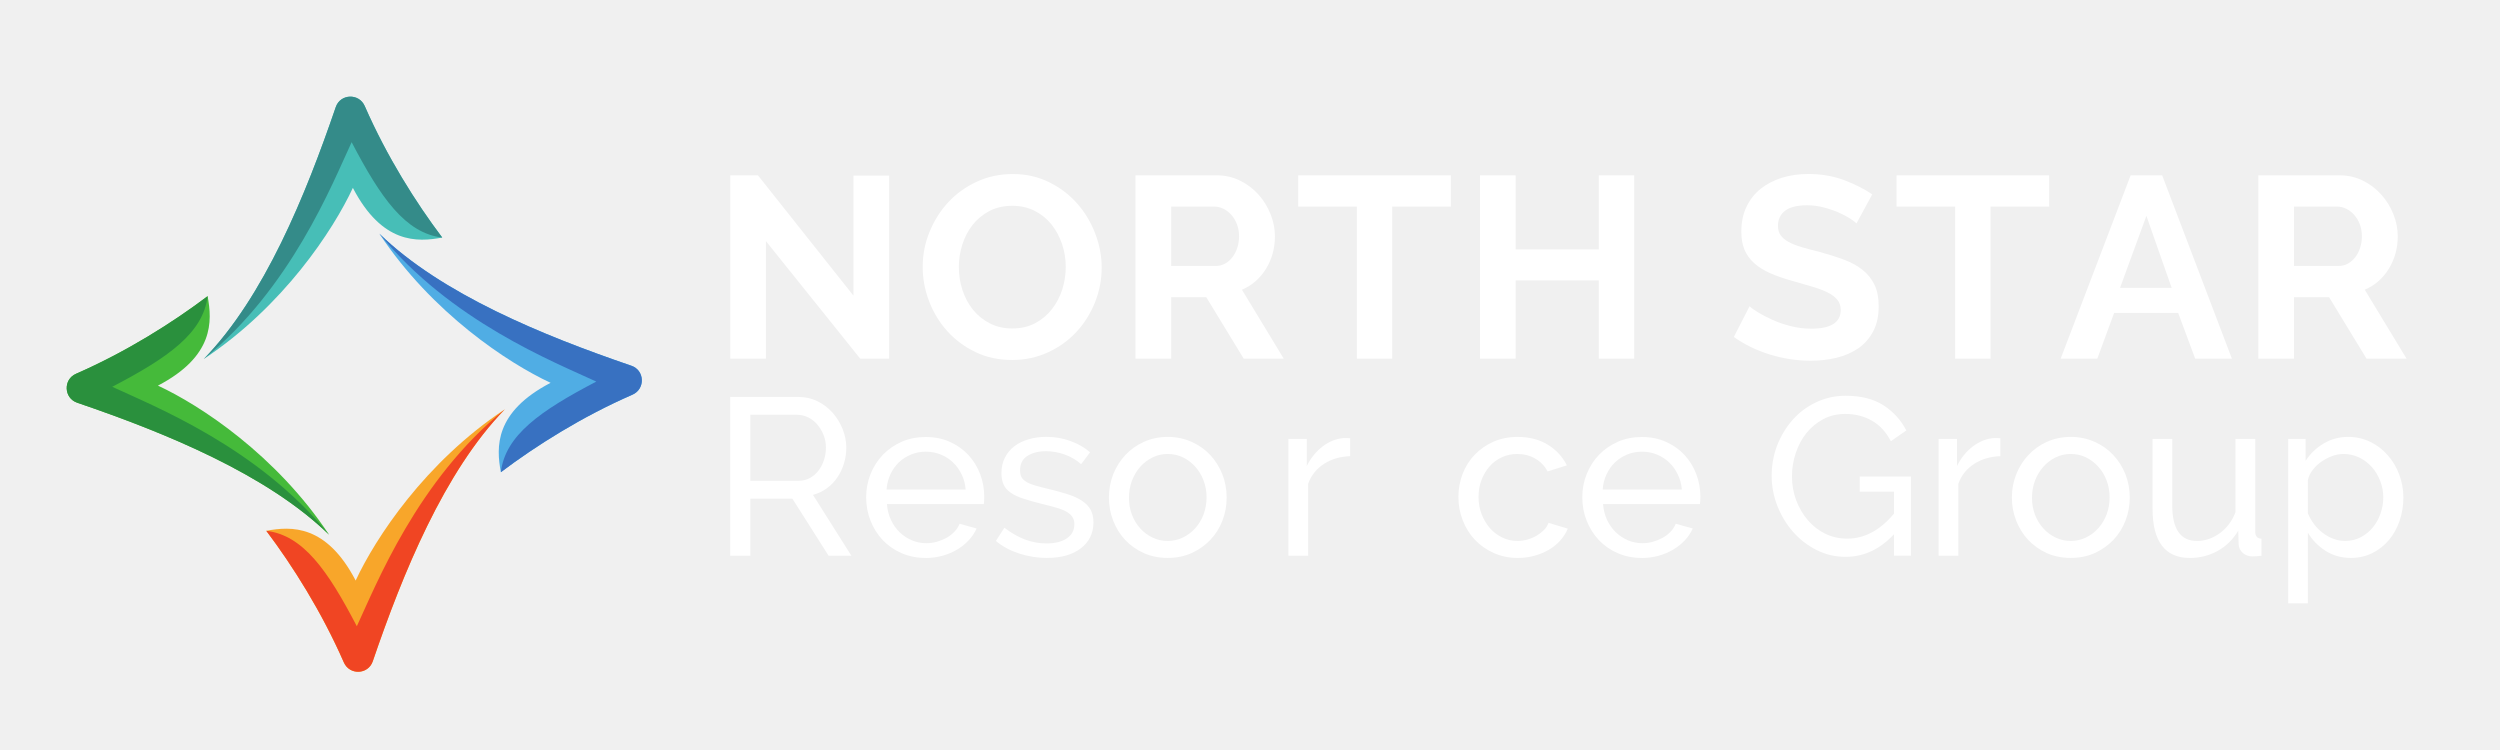
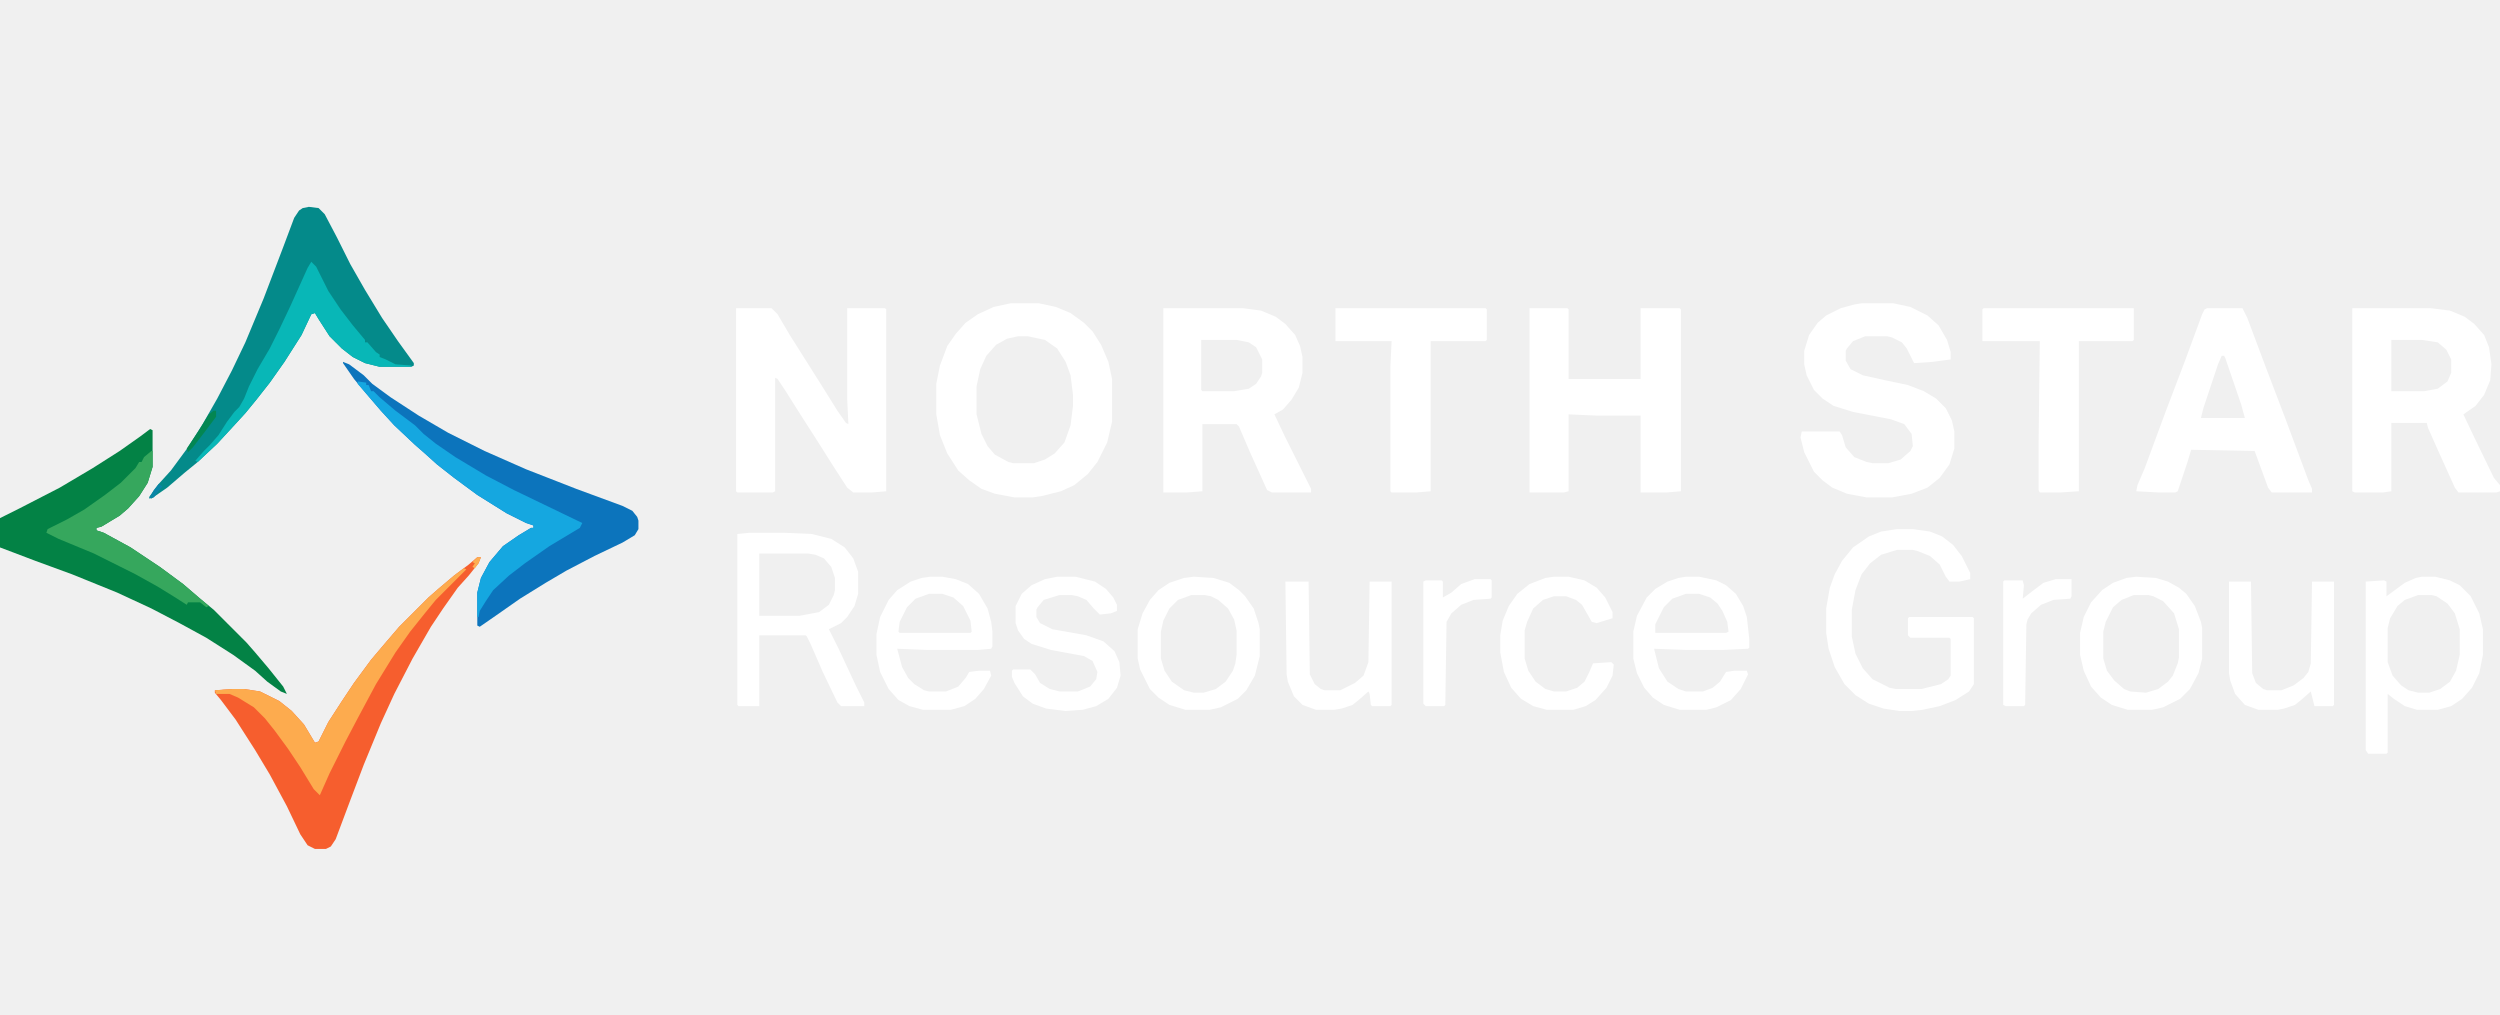
- <svg xmlns="http://www.w3.org/2000/svg" width="150pt" height="45pt" viewBox="0 0 150 45">
-   <defs>
-     <clipPath id="d">
-       <path d="m135 10h9.398v12h-9.398z" />
-     </clipPath>
-     <clipPath id="c">
-       <path d="m137 26h7.398v11h-7.398z" />
-     </clipPath>
-     <clipPath id="b">
-       <path d="m15 24h16v16.309h-16z" />
-     </clipPath>
-     <clipPath id="a">
-       <path d="m12 5.797h15v16.203h-15z" />
-     </clipPath>
-   </defs>
-   <path d="m45.957 14.469v7.051h-2.141v-11h1.66l5.731 7.219v-7.203h2.141v10.984h-1.734z" fill="#fff" />
-   <path d="m57.531 16.02c0 0.477 0.07 0.934 0.215 1.379 0.145 0.445 0.355 0.836 0.629 1.18 0.273 0.34 0.609 0.613 1.008 0.82 0.398 0.207 0.848 0.309 1.355 0.309 0.516 0 0.973-0.105 1.371-0.316s0.734-0.492 1.008-0.844c0.273-0.352 0.48-0.746 0.621-1.188 0.137-0.438 0.207-0.887 0.207-1.34 0-0.477-0.074-0.934-0.223-1.379-0.152-0.445-0.363-0.836-0.637-1.18-0.273-0.34-0.609-0.609-1.008-0.812-0.398-0.199-0.844-0.301-1.34-0.301-0.516 0-0.977 0.105-1.379 0.316-0.402 0.211-0.738 0.492-1.008 0.836-0.27 0.348-0.473 0.742-0.613 1.18-0.137 0.438-0.207 0.887-0.207 1.34m3.191 5.578c-0.805 0-1.535-0.156-2.191-0.473-0.656-0.312-1.219-0.734-1.691-1.254-0.469-0.523-0.832-1.117-1.09-1.789s-0.387-1.359-0.387-2.062c0-0.734 0.133-1.438 0.41-2.106 0.273-0.672 0.648-1.266 1.129-1.785 0.48-0.516 1.051-0.926 1.715-1.23 0.66-0.305 1.379-0.457 2.152-0.457 0.797 0 1.52 0.164 2.176 0.488 0.656 0.324 1.219 0.75 1.684 1.277 0.465 0.527 0.824 1.125 1.082 1.797 0.258 0.672 0.391 1.355 0.391 2.047 0 0.734-0.137 1.434-0.406 2.102-0.27 0.664-0.637 1.254-1.113 1.766-0.477 0.512-1.043 0.918-1.707 1.223-0.66 0.305-1.379 0.457-2.152 0.457" fill="#fff" />
-   <path d="m70.27 15.957h2.68c0.195 0 0.379-0.047 0.551-0.137 0.168-0.094 0.316-0.223 0.441-0.383 0.121-0.16 0.223-0.348 0.293-0.566 0.074-0.215 0.109-0.449 0.109-0.695 0-0.258-0.043-0.496-0.125-0.715-0.082-0.215-0.191-0.402-0.332-0.562-0.141-0.16-0.301-0.285-0.48-0.371-0.18-0.09-0.363-0.133-0.551-0.133h-2.586zm-2.141 5.562v-11h4.867c0.504 0 0.973 0.105 1.402 0.316 0.43 0.211 0.797 0.492 1.109 0.836 0.309 0.348 0.551 0.738 0.727 1.18 0.176 0.438 0.262 0.879 0.262 1.324 0 0.711-0.176 1.359-0.531 1.945-0.359 0.582-0.84 1.004-1.449 1.262l2.508 4.137h-2.402l-2.246-3.688h-2.106v3.688z" fill="#fff" />
-   <path d="m87.051 12.395h-3.519v9.125h-2.121v-9.125h-3.519v-1.875h9.16z" fill="#fff" />
-   <path d="m98.051 10.52v11h-2.121v-4.695h-4.992v4.695h-2.137v-11h2.137v4.445h4.992v-4.445z" fill="#fff" />
-   <path d="m111.39 13.402c-0.074-0.074-0.203-0.172-0.395-0.297-0.191-0.121-0.426-0.246-0.699-0.363-0.273-0.117-0.57-0.219-0.891-0.301-0.32-0.082-0.645-0.125-0.977-0.125-0.59 0-1.027 0.109-1.316 0.324-0.289 0.219-0.434 0.523-0.434 0.914 0 0.227 0.055 0.418 0.164 0.566 0.105 0.148 0.266 0.281 0.473 0.395 0.203 0.113 0.465 0.219 0.781 0.312 0.312 0.09 0.68 0.191 1.094 0.293 0.535 0.145 1.023 0.301 1.461 0.465 0.441 0.164 0.812 0.371 1.117 0.621 0.305 0.246 0.539 0.543 0.707 0.891 0.164 0.344 0.246 0.77 0.246 1.277 0 0.59-0.109 1.094-0.332 1.512-0.223 0.418-0.523 0.758-0.898 1.016-0.379 0.258-0.812 0.445-1.305 0.566-0.488 0.117-1.004 0.176-1.539 0.176-0.828 0-1.645-0.125-2.449-0.371-0.805-0.25-1.531-0.602-2.168-1.055l0.945-1.844c0.09 0.094 0.258 0.215 0.5 0.363 0.246 0.152 0.531 0.301 0.863 0.449 0.328 0.152 0.695 0.277 1.098 0.379 0.402 0.105 0.816 0.156 1.242 0.156 1.176 0 1.766-0.375 1.766-1.129 0-0.238-0.07-0.441-0.203-0.605-0.133-0.164-0.324-0.309-0.574-0.434-0.246-0.125-0.547-0.238-0.898-0.344-0.352-0.102-0.742-0.215-1.176-0.34-0.527-0.145-0.984-0.301-1.371-0.473-0.387-0.168-0.711-0.371-0.969-0.605-0.258-0.23-0.453-0.5-0.582-0.805-0.129-0.305-0.191-0.668-0.191-1.09 0-0.559 0.102-1.055 0.309-1.488s0.492-0.797 0.859-1.086c0.367-0.289 0.793-0.508 1.277-0.66 0.488-0.148 1.008-0.223 1.566-0.223 0.773 0 1.488 0.121 2.141 0.363 0.648 0.242 1.219 0.531 1.703 0.859z" fill="#fff" />
-   <path d="m122.95 12.395h-3.516v9.125h-2.125v-9.125h-3.516v-1.875h9.156z" fill="#fff" />
-   <path d="m130.3 17.273-1.516-4.32-1.582 4.32zm-2.461-6.754h1.891l4.184 11h-2.203l-1.02-2.742h-3.844l-1.008 2.742h-2.199z" fill="#fff" />
-   <g clip-path="url(#d)">
-     <path d="m137.64 15.957h2.68c0.195 0 0.379-0.047 0.551-0.137 0.168-0.094 0.316-0.223 0.441-0.383s0.223-0.348 0.293-0.566c0.074-0.215 0.109-0.449 0.109-0.695 0-0.258-0.043-0.496-0.125-0.715-0.082-0.215-0.191-0.402-0.332-0.562-0.141-0.16-0.301-0.285-0.48-0.371-0.18-0.09-0.363-0.133-0.551-0.133h-2.586zm-2.141 5.562v-11h4.867c0.504 0 0.973 0.105 1.402 0.316 0.43 0.211 0.797 0.492 1.105 0.836 0.312 0.348 0.555 0.738 0.73 1.18 0.176 0.438 0.262 0.879 0.262 1.324 0 0.711-0.176 1.359-0.531 1.945-0.359 0.582-0.84 1.004-1.449 1.262l2.508 4.137h-2.402l-2.246-3.688h-2.106v3.688z" fill="#fff" />
-   </g>
-   <path d="m45.02 28.848h2.883c0.25 0 0.477-0.055 0.68-0.16 0.199-0.109 0.371-0.254 0.516-0.438 0.145-0.184 0.254-0.395 0.336-0.637 0.078-0.242 0.121-0.492 0.121-0.754 0-0.266-0.047-0.52-0.141-0.758-0.094-0.234-0.219-0.445-0.375-0.629-0.16-0.184-0.34-0.328-0.551-0.43-0.211-0.102-0.434-0.156-0.664-0.156h-2.805zm-1.207 4.496v-9.527h4.078c0.422 0 0.809 0.086 1.16 0.258 0.355 0.176 0.656 0.41 0.914 0.699 0.254 0.293 0.453 0.617 0.598 0.98 0.141 0.363 0.215 0.73 0.215 1.105 0 0.332-0.047 0.652-0.145 0.961-0.094 0.309-0.227 0.59-0.402 0.84-0.172 0.25-0.383 0.465-0.629 0.645-0.246 0.176-0.523 0.309-0.824 0.387l2.305 3.652h-1.367l-2.172-3.422h-2.523v3.422z" fill="#fff" />
-   <path d="m57.941 29.371c-0.027-0.332-0.109-0.637-0.25-0.918-0.137-0.285-0.312-0.523-0.523-0.719-0.207-0.199-0.453-0.352-0.73-0.465s-0.574-0.168-0.887-0.168-0.605 0.055-0.883 0.168c-0.277 0.113-0.523 0.27-0.734 0.469-0.207 0.203-0.379 0.441-0.508 0.719-0.129 0.277-0.207 0.582-0.234 0.914zm-2.402 4.106c-0.527 0-1.012-0.098-1.449-0.289s-0.812-0.453-1.129-0.785c-0.312-0.332-0.555-0.719-0.73-1.16-0.172-0.441-0.262-0.91-0.262-1.402 0-0.492 0.09-0.957 0.262-1.395 0.176-0.438 0.422-0.824 0.738-1.156 0.32-0.328 0.695-0.59 1.133-0.785 0.441-0.191 0.922-0.285 1.449-0.285 0.531 0 1.012 0.098 1.445 0.293 0.434 0.199 0.801 0.457 1.105 0.785 0.305 0.328 0.539 0.707 0.707 1.141 0.164 0.434 0.246 0.883 0.246 1.348 0 0.102 0 0.188-0.008 0.27-0.004 0.082-0.008 0.145-0.02 0.188h-5.809c0.027 0.348 0.105 0.668 0.242 0.953 0.133 0.285 0.309 0.531 0.52 0.738 0.215 0.207 0.461 0.367 0.734 0.484 0.273 0.113 0.559 0.172 0.863 0.172 0.215 0 0.426-0.027 0.633-0.086 0.207-0.059 0.398-0.137 0.578-0.234 0.176-0.098 0.336-0.219 0.473-0.363 0.141-0.145 0.246-0.305 0.316-0.484l1.02 0.285c-0.117 0.258-0.273 0.496-0.477 0.711-0.199 0.215-0.434 0.398-0.695 0.555-0.266 0.156-0.559 0.281-0.879 0.371-0.324 0.086-0.66 0.133-1.008 0.133" fill="#fff" />
-   <path d="m62.824 33.477c-0.562 0-1.117-0.086-1.664-0.262-0.543-0.176-1.012-0.426-1.406-0.758l0.508-0.793c0.41 0.312 0.824 0.551 1.234 0.707 0.414 0.156 0.848 0.234 1.301 0.234 0.512 0 0.918-0.102 1.215-0.305 0.301-0.199 0.449-0.484 0.449-0.852 0-0.168-0.039-0.316-0.121-0.434-0.078-0.121-0.199-0.227-0.359-0.316-0.16-0.09-0.367-0.172-0.617-0.242-0.25-0.07-0.543-0.148-0.871-0.227-0.422-0.109-0.785-0.211-1.09-0.309-0.305-0.098-0.555-0.215-0.75-0.352-0.199-0.133-0.34-0.293-0.43-0.48s-0.137-0.422-0.137-0.699c0-0.348 0.07-0.66 0.211-0.934 0.137-0.273 0.328-0.5 0.57-0.684 0.242-0.184 0.523-0.32 0.852-0.414 0.324-0.098 0.68-0.145 1.055-0.145 0.527 0 1.02 0.086 1.477 0.258 0.453 0.168 0.84 0.395 1.152 0.668l-0.535 0.711c-0.297-0.258-0.629-0.453-0.996-0.582-0.367-0.129-0.742-0.195-1.125-0.195-0.43 0-0.793 0.094-1.094 0.277-0.301 0.184-0.449 0.477-0.449 0.879 0 0.16 0.027 0.293 0.086 0.402 0.059 0.105 0.156 0.199 0.289 0.281 0.133 0.082 0.305 0.152 0.516 0.215s0.465 0.129 0.758 0.199c0.465 0.109 0.871 0.219 1.215 0.332 0.344 0.109 0.633 0.242 0.859 0.395 0.227 0.152 0.398 0.332 0.512 0.535 0.109 0.207 0.168 0.457 0.168 0.754 0 0.652-0.254 1.172-0.754 1.555-0.5 0.387-1.176 0.578-2.027 0.578" fill="#fff" />
-   <path d="m67.738 29.867c0 0.367 0.059 0.707 0.18 1.02 0.121 0.312 0.285 0.586 0.496 0.816 0.211 0.234 0.457 0.418 0.738 0.551 0.281 0.137 0.586 0.203 0.906 0.203 0.324 0 0.625-0.066 0.906-0.203 0.281-0.133 0.531-0.316 0.746-0.555 0.215-0.238 0.383-0.516 0.504-0.832 0.117-0.32 0.18-0.66 0.18-1.027 0-0.359-0.062-0.695-0.18-1.012-0.121-0.32-0.289-0.598-0.504-0.832-0.215-0.238-0.465-0.426-0.746-0.559s-0.582-0.199-0.906-0.199c-0.32 0-0.621 0.066-0.906 0.207-0.281 0.137-0.527 0.328-0.738 0.562-0.211 0.238-0.375 0.516-0.496 0.832s-0.18 0.66-0.18 1.027m2.324 3.609c-0.527 0-1.008-0.098-1.441-0.293-0.438-0.199-0.809-0.465-1.117-0.793-0.309-0.332-0.547-0.719-0.715-1.156-0.172-0.438-0.254-0.898-0.254-1.379 0-0.492 0.086-0.957 0.258-1.398 0.176-0.438 0.418-0.824 0.727-1.152 0.309-0.332 0.68-0.598 1.113-0.793 0.434-0.195 0.91-0.297 1.43-0.297 0.52 0 0.996 0.102 1.434 0.297 0.438 0.195 0.812 0.461 1.121 0.793 0.305 0.328 0.547 0.715 0.723 1.152 0.172 0.441 0.258 0.906 0.258 1.398 0 0.48-0.082 0.941-0.25 1.379-0.172 0.438-0.41 0.824-0.727 1.156-0.312 0.328-0.688 0.594-1.121 0.793-0.434 0.195-0.914 0.293-1.441 0.293" fill="#fff" />
-   <path d="m81.008 27.371c-0.59 0.02-1.113 0.168-1.562 0.457-0.449 0.285-0.77 0.684-0.957 1.195v4.32h-1.184v-7.008h1.102v1.625c0.242-0.484 0.559-0.875 0.953-1.176 0.395-0.297 0.812-0.465 1.262-0.5h0.227c0.062 0 0.117 0.004 0.16 0.012z" fill="#fff" />
-   <path d="m87.504 29.828c0-0.492 0.086-0.957 0.254-1.398 0.172-0.438 0.41-0.82 0.727-1.145 0.312-0.328 0.684-0.586 1.117-0.781 0.434-0.191 0.922-0.289 1.457-0.289 0.699 0 1.301 0.156 1.805 0.465 0.504 0.309 0.891 0.723 1.148 1.242l-1.156 0.363c-0.176-0.332-0.426-0.59-0.75-0.773-0.32-0.184-0.68-0.273-1.074-0.273-0.32 0-0.625 0.062-0.91 0.191-0.289 0.133-0.535 0.312-0.738 0.543-0.207 0.234-0.371 0.508-0.492 0.82s-0.18 0.656-0.18 1.035c0 0.367 0.062 0.711 0.188 1.031s0.293 0.602 0.504 0.84c0.211 0.234 0.457 0.422 0.738 0.555 0.281 0.137 0.582 0.203 0.906 0.203 0.203 0 0.41-0.031 0.609-0.086 0.203-0.059 0.387-0.137 0.551-0.238 0.164-0.098 0.309-0.211 0.438-0.34 0.125-0.129 0.211-0.273 0.266-0.422l1.156 0.348c-0.109 0.258-0.258 0.496-0.453 0.711-0.191 0.215-0.418 0.398-0.676 0.551-0.258 0.152-0.547 0.273-0.867 0.363-0.316 0.086-0.648 0.133-1 0.133-0.523 0-1.008-0.098-1.445-0.297-0.441-0.195-0.816-0.461-1.129-0.789-0.312-0.332-0.559-0.719-0.73-1.164-0.176-0.441-0.262-0.906-0.262-1.398" fill="#fff" />
-   <path d="m100.91 29.371c-0.027-0.332-0.109-0.637-0.25-0.918-0.137-0.285-0.312-0.523-0.523-0.719-0.211-0.199-0.453-0.352-0.73-0.465s-0.574-0.168-0.887-0.168-0.609 0.055-0.887 0.168c-0.277 0.113-0.52 0.27-0.73 0.469-0.211 0.203-0.379 0.441-0.508 0.719-0.133 0.277-0.211 0.582-0.234 0.914zm-2.402 4.106c-0.531 0-1.012-0.098-1.449-0.289s-0.816-0.453-1.129-0.785c-0.312-0.332-0.555-0.719-0.73-1.16-0.176-0.441-0.262-0.91-0.262-1.402 0-0.492 0.086-0.957 0.262-1.395s0.422-0.824 0.738-1.156c0.316-0.328 0.695-0.59 1.133-0.785 0.438-0.191 0.922-0.285 1.449-0.285 0.527 0 1.008 0.098 1.441 0.293 0.438 0.199 0.805 0.457 1.109 0.785 0.305 0.328 0.539 0.707 0.703 1.141 0.168 0.434 0.25 0.883 0.25 1.348 0 0.102-0.004 0.188-0.008 0.27-0.004 0.082-0.012 0.145-0.02 0.188h-5.812c0.027 0.348 0.109 0.668 0.242 0.953 0.137 0.285 0.309 0.531 0.523 0.738 0.215 0.207 0.461 0.367 0.73 0.484 0.273 0.113 0.562 0.172 0.867 0.172 0.215 0 0.426-0.027 0.629-0.086 0.207-0.059 0.398-0.137 0.578-0.234 0.18-0.098 0.34-0.219 0.477-0.363 0.141-0.145 0.242-0.305 0.316-0.484l1.02 0.285c-0.117 0.258-0.273 0.496-0.477 0.711-0.203 0.215-0.434 0.398-0.699 0.555-0.262 0.156-0.555 0.281-0.879 0.371-0.32 0.086-0.656 0.133-1.004 0.133" fill="#fff" />
-   <path d="m113.64 32.055c-0.844 0.902-1.809 1.355-2.902 1.355-0.633 0-1.223-0.141-1.762-0.418-0.543-0.277-1.008-0.641-1.402-1.094-0.395-0.449-0.703-0.969-0.934-1.547-0.227-0.582-0.34-1.184-0.34-1.801 0-0.645 0.109-1.254 0.332-1.832 0.227-0.574 0.535-1.086 0.926-1.527 0.395-0.445 0.863-0.797 1.41-1.055 0.547-0.258 1.137-0.391 1.77-0.391 0.926 0 1.684 0.195 2.277 0.578 0.594 0.387 1.047 0.887 1.363 1.504l-0.926 0.645c-0.289-0.555-0.668-0.969-1.145-1.234-0.473-0.27-1.004-0.402-1.594-0.402-0.484 0-0.922 0.105-1.316 0.312-0.395 0.211-0.73 0.488-1.008 0.832-0.277 0.344-0.492 0.746-0.641 1.195-0.152 0.453-0.23 0.918-0.23 1.402 0 0.512 0.086 0.992 0.254 1.441 0.172 0.453 0.406 0.852 0.699 1.195 0.297 0.344 0.645 0.617 1.047 0.812 0.402 0.195 0.84 0.293 1.316 0.293 1.035 0 1.973-0.5 2.805-1.5v-1.316h-2.055v-0.91h3.074v4.75h-1.02z" fill="#fff" />
-   <path d="m120.02 27.371c-0.59 0.02-1.109 0.168-1.562 0.457-0.449 0.285-0.77 0.684-0.957 1.195v4.32h-1.184v-7.008h1.102v1.625c0.242-0.484 0.559-0.875 0.953-1.176 0.395-0.297 0.812-0.465 1.262-0.5h0.227c0.062 0 0.117 0.004 0.16 0.012z" fill="#fff" />
-   <path d="m121.92 29.867c0 0.367 0.062 0.707 0.18 1.02 0.121 0.312 0.289 0.586 0.5 0.816 0.207 0.234 0.453 0.418 0.738 0.551 0.281 0.137 0.582 0.203 0.906 0.203 0.32 0 0.621-0.066 0.906-0.203 0.277-0.133 0.527-0.316 0.742-0.555 0.215-0.238 0.383-0.516 0.504-0.832 0.121-0.32 0.18-0.66 0.18-1.027 0-0.359-0.059-0.695-0.18-1.012-0.121-0.32-0.289-0.598-0.504-0.832-0.215-0.238-0.465-0.426-0.742-0.559-0.285-0.133-0.586-0.199-0.906-0.199-0.324 0-0.625 0.066-0.906 0.207-0.285 0.137-0.531 0.328-0.738 0.562-0.211 0.238-0.379 0.516-0.5 0.832-0.117 0.316-0.18 0.66-0.18 1.027m2.324 3.609c-0.531 0-1.012-0.098-1.445-0.293-0.434-0.199-0.805-0.465-1.113-0.793-0.309-0.332-0.547-0.719-0.719-1.156-0.168-0.438-0.254-0.898-0.254-1.379 0-0.492 0.086-0.957 0.262-1.398 0.176-0.438 0.414-0.824 0.727-1.152 0.305-0.332 0.676-0.598 1.109-0.793 0.438-0.195 0.914-0.297 1.434-0.297 0.516 0 0.996 0.102 1.434 0.297 0.438 0.195 0.812 0.461 1.121 0.793 0.309 0.328 0.551 0.715 0.727 1.152 0.172 0.441 0.258 0.906 0.258 1.398 0 0.48-0.082 0.941-0.254 1.379-0.168 0.438-0.41 0.824-0.723 1.156-0.316 0.328-0.688 0.594-1.121 0.793-0.434 0.195-0.918 0.293-1.441 0.293" fill="#fff" />
-   <path d="m131.38 33.477c-0.734 0-1.289-0.246-1.664-0.738-0.375-0.492-0.562-1.227-0.562-2.199v-4.203h1.18v3.973c0 1.434 0.496 2.148 1.488 2.148 0.484 0 0.938-0.156 1.363-0.465 0.426-0.309 0.742-0.73 0.945-1.266v-4.391h1.184v5.559c0 0.277 0.125 0.418 0.375 0.43v1.02c-0.137 0.016-0.242 0.027-0.316 0.031s-0.148 0.008-0.223 0.008c-0.23 0-0.426-0.07-0.582-0.207-0.156-0.141-0.238-0.312-0.25-0.52l-0.023-0.816c-0.316 0.527-0.727 0.934-1.238 1.215-0.508 0.281-1.066 0.422-1.676 0.422" fill="#fff" />
-   <g clip-path="url(#c)">
-     <path d="m140.7 32.457c0.348 0 0.664-0.074 0.945-0.223s0.523-0.344 0.727-0.59c0.199-0.246 0.355-0.523 0.461-0.84 0.109-0.312 0.164-0.633 0.164-0.965 0-0.348-0.066-0.684-0.191-1s-0.293-0.594-0.508-0.832c-0.215-0.234-0.469-0.426-0.758-0.562-0.293-0.141-0.609-0.207-0.945-0.207-0.215 0-0.438 0.043-0.668 0.125-0.227 0.086-0.441 0.199-0.641 0.336-0.203 0.141-0.379 0.305-0.523 0.496-0.148 0.191-0.246 0.395-0.289 0.609v2c0.098 0.234 0.223 0.449 0.375 0.652s0.328 0.375 0.523 0.523c0.195 0.148 0.406 0.266 0.629 0.348 0.227 0.086 0.457 0.129 0.699 0.129m0.363 1.02c-0.582 0-1.094-0.145-1.535-0.43-0.445-0.285-0.797-0.648-1.055-1.086v4.238h-1.18v-9.863h1.043v1.316c0.277-0.43 0.637-0.777 1.082-1.039 0.441-0.266 0.934-0.398 1.469-0.398 0.484 0 0.926 0.102 1.328 0.297 0.402 0.195 0.754 0.461 1.047 0.801 0.297 0.332 0.527 0.719 0.691 1.16 0.164 0.438 0.25 0.895 0.25 1.367 0 0.5-0.078 0.973-0.23 1.414-0.152 0.445-0.367 0.828-0.645 1.156-0.277 0.328-0.609 0.586-0.992 0.777-0.383 0.191-0.809 0.289-1.273 0.289" fill="#fff" />
-   </g>
-   <g clip-path="url(#b)">
-     <path d="m15.977 31.848c1.586 2.106 3.328 4.867 4.652 7.894 0.344 0.785 1.461 0.742 1.738-0.066 1.801-5.281 4.289-11.379 7.922-15.117-4.789 3.176-7.769 7.738-8.949 10.273-1.758-3.367-3.856-3.266-5.363-2.984" fill="#f8a62a" />
-     <path d="m15.977 31.848c1.586 2.106 3.328 4.867 4.652 7.894 0.344 0.785 1.461 0.742 1.738-0.066 1.801-5.281 4.289-11.379 7.922-15.117-5.246 4.258-7.699 10.48-8.879 13.016-1.754-3.367-3.223-5.461-5.434-5.727" fill="#f04523" />
-   </g>
-   <g clip-path="url(#a)">
-     <path d="m26.535 14.254c-1.59-2.106-3.328-4.867-4.652-7.894-0.344-0.781-1.465-0.738-1.738 0.066-1.805 5.281-4.289 11.383-7.922 15.117 4.785-3.176 7.769-7.738 8.949-10.27 1.754 3.367 3.856 3.262 5.363 2.981" fill="#47beb7" />
-     <path d="m26.535 14.254c-1.59-2.106-3.328-4.867-4.652-7.894-0.344-0.781-1.465-0.738-1.738 0.066-1.805 5.281-4.289 11.383-7.922 15.117 5.242-4.258 7.699-10.48 8.875-13.012 1.758 3.363 3.227 5.457 5.438 5.723" fill="#348b89" />
-   </g>
-   <path d="m30.051 28.332c2.109-1.59 4.867-3.332 7.898-4.652 0.781-0.344 0.738-1.465-0.07-1.738-5.281-1.805-11.379-4.289-15.117-7.922 3.176 4.785 7.738 7.769 10.273 8.949-3.367 1.754-3.266 3.856-2.984 5.363" fill="#50ade4" />
-   <path d="m30.051 28.332c2.109-1.59 4.867-3.332 7.898-4.652 0.781-0.344 0.738-1.465-0.07-1.738-5.281-1.805-11.379-4.289-15.117-7.922 4.258 5.242 10.484 7.699 13.016 8.875-3.367 1.758-5.461 3.223-5.727 5.438" fill="#3871c1" />
-   <path d="m12.457 17.77c-2.106 1.59-4.867 3.332-7.894 4.656-0.781 0.34-0.738 1.461 0.07 1.738 5.277 1.801 11.379 4.289 15.113 7.922-3.176-4.789-7.734-7.773-10.27-8.949 3.367-1.758 3.262-3.856 2.981-5.367" fill="#45ba3a" />
-   <path d="m12.457 17.77c-2.106 1.59-4.867 3.332-7.894 4.656-0.781 0.34-0.738 1.461 0.07 1.738 5.277 1.801 11.379 4.289 15.113 7.922-4.258-5.246-10.48-7.699-13.012-8.879 3.363-1.754 5.457-3.223 5.723-5.438" fill="#2a903d" />
+ <svg xmlns="http://www.w3.org/2000/svg" version="1.1" viewBox="0 0 2048 830" width="1400" height="568">
+   <path transform="translate(603,252)" d="m0 0h29l5 5 10 17 24 38 15 24 7 10 2 1-1-21v-74h31l1 1v149l-12 1h-15l-5-4-11-17-12-19-16-25-12-19-6-9-2-1v93l-2 1h-29l-1-1z" fill="#FFFFFF" />
+   <path transform="translate(828,248)" d="m0 0h23l14 3 12 5 11 8 7 7 7 11 6 14 3 14v35l-4 17-8 16-8 10-11 9-11 5-16 4-7 1h-15l-16-3-11-4-10-7-9-8-9-14-6-15-3-17v-25l3-15 6-16 7-10 8-9 10-7 13-6zm6 27-9 2-9 5-8 9-5 11-3 14v23l4 16 5 10 6 7 11 6 4 1h17l9-3 8-5 8-9 5-14 2-16v-9l-2-16-4-11-7-11-10-7-14-3z" fill="#FFFFFF" />
+   <path transform="translate(1927,252)" d="m0 0h64l16 2 12 5 8 6 8 9 4 10 2 14-1 13-5 12-7 9-10 7 9 19 16 33 5 6v5l-3 1h-31l-3-4-14-31-8-18-1-4h-29v56l-7 1h-23l-2-1zm32 26v42h27l11-2 8-6 3-7v-11l-4-8-7-6-13-2z" fill="#FFFFFF" />
+   <path transform="translate(953,252)" d="m0 0h65l15 2 12 5 8 6 8 9 4 9 2 9v13l-3 12-6 10-7 8-7 4 9 19 21 42v3h-32l-4-2-14-31-9-21-2-2h-28v55l-13 1h-19zm31 26v41l1 1h26l12-2 6-4 4-6 1-3v-11l-5-10-6-4-10-2z" fill="#FFFFFF" />
+   <path transform="translate(1525,248)" d="m0 0h26l14 3 14 7 9 8 7 12 3 10v6l-15 2-15 1-6-12-4-5-8-4-4-1h-18l-10 4-5 6-1 2v8l4 7 10 5 18 4 19 4 13 5 10 6 8 8 5 10 2 9v14l-4 13-8 11-10 8-13 5-16 3h-21l-16-3-12-5-8-6-7-7-8-16-3-12 1-5h31l2 3 3 10 7 8 10 4 5 1h13l10-3 8-7 2-4-1-10-6-8-11-4-31-6-16-5-9-6-7-7-6-12-2-9v-11l4-13 7-10 7-6 12-6 11-3z" fill="#FFFFFF" />
+   <path transform="translate(1253,252)" d="m0 0h31l1 1v57h59v-58h32l1 1v149l-12 1h-21v-63h-36l-23-1v63l-4 1h-28z" fill="#FFFFFF" />
+   <path transform="translate(391,456)" d="m0 0h3l-2 5-8 10-9 10-12 17-10 15-15 26-15 29-11 24-14 34-11 29-12 32-4 6-4 2h-9l-6-3-6-9-11-23-14-26-12-20-16-25-12-16-5-6v-2l14-1h10l13 2 16 8 10 8 10 11 9 15 3-1 8-16 11-17 10-15 14-19 11-13 12-14 24-24 8-7 13-11 12-9z" fill="#F65E2E" />
+   <path transform="translate(281,296)" d="m0 0 5 2 12 9 7 7 15 11 23 15 24 14 30 15 34 15 41 16 38 14 8 4 4 5 1 3v7l-3 5-10 6-23 11-23 12-17 10-21 13-20 14-13 9-2-1v-27l3-12 7-13 11-13 13-9 10-6h2v-2l-6-2-16-8-24-15-19-14-14-11-10-9-8-7-17-16-11-12-12-14-10-12-9-13z" fill="#0C74BC" />
+   <path transform="translate(253,169)" d="m0 0 8 1 5 5 10 19 11 22 12 21 14 23 13 19 13 18v2l-2 1h-26l-12-3-10-5-9-7-10-10-9-14-3-5-3 1-8 17-14 22-12 17-11 14-9 11-11 12-12 13-16 15-11 9-14 12-13 9-2-1 8-11 10-11 14-19 12-19 12-21 12-23 11-23 15-36 16-42 9-24 4-6 3-2z" fill="#048A8A" />
+   <path transform="translate(123,351)" d="m0 0 2 1v30l-4 13-7 11-9 10-7 6-15 9-4 1v2l6 2 22 12 24 16 19 14 14 12 11 9 27 27 7 8 11 13 12 15 3 6-5-2-11-8-10-9-18-13-22-14-22-12-23-12-28-13-37-15-30-11-29-11v-24l16-8 33-17 27-16 22-14 17-12z" fill="#038245" />
+   <path transform="translate(1808,252)" d="m0 0h29l4 8 15 40 16 42 19 51 3 7v3h-33l-3-4-11-30-52-1-3 10-8 24-2 1h-13l-19-1 1-5 6-14 17-46 16-42 14-38 2-4zm12 39-3 7-12 36-2 8h36l-3-11-13-38-1-2z" fill="#FFFFFF" />
+   <path transform="translate(1094,252)" d="m0 0h123l1 1v25l-1 1h-45v123l-12 1h-20l-1-1v-102l1-21h-46z" fill="#FFFFFF" />
+   <path transform="translate(1625,252)" d="m0 0h123v26l-1 1h-44v123l-15 1h-17l-1-2v-37l1-85h-47v-26z" fill="#FFFFFF" />
+   <path transform="translate(1554,433)" d="m0 0h13l14 2 10 4 9 7 7 9 7 14v5l-9 2h-8l-3-4-5-10-8-7-10-4-4-1h-13l-13 4-9 7-7 9-5 13-3 16v22l3 14 6 12 8 9 14 7 5 1h21l16-4 6-4 2-3v-30l-1-1h-32l-2-2v-14l1-1h52l1 1v54l-4 6-11 7-13 5-14 3-9 1h-10l-13-2-12-4-11-7-9-9-8-14-5-15-2-13v-20l3-17 4-11 6-11 9-11 13-9 10-4z" fill="#FFFFFF" />
+   <path transform="translate(614,436)" d="m0 0h28l23 1 16 4 11 7 7 9 4 11v18l-3 10-6 9-5 5-10 5 8 16 14 30 7 14v3h-19l-3-3-12-25-10-23-3-6-1-1h-38v58h-17l-1-1v-140zm8 17v51h33l16-3 8-6 4-8 1-4v-10l-3-9-6-7-7-3-6-1z" fill="#FFFFFF" />
+   <path transform="translate(1984,472)" d="m0 0h11l12 3 8 4 9 9 7 14 3 13v21l-3 15-6 12-8 9-9 6-11 3h-17l-10-3-9-6-5-4v48l-1 1h-15l-2-3v-138l15-1 2 1v12l15-11 9-4zm-3 15-11 4-6 5-6 10-2 8v28l4 11 7 8 6 4 8 2h9l9-3 8-6 5-9 3-13v-21l-4-13-6-8-9-6-4-1z" fill="#FFFFFF" />
+   <path transform="translate(762,472)" d="m0 0h10l11 2 10 4 9 8 7 12 3 11 1 8v12l-1 2-11 1h-41l-25-1 4 15 5 9 5 5 8 5 4 1h14l10-4 6-7 3-5 8-1h9l1 4-6 11-7 8-9 6-11 3h-23l-11-3-9-5-8-9-7-14-3-14v-17l3-14 7-14 7-8 11-7 9-3zm-1 14-11 4-7 7-6 12-1 8 1 1h58l1-1-1-9-6-12-8-7-9-3z" fill="#FFFFFF" />
+   <path transform="translate(1381,472)" d="m0 0h11l14 3 8 4 8 7 6 10 3 9 2 18v7l-1 1-21 1h-29l-27-1 4 16 7 11 9 6 6 2h14l8-3 6-5 5-8 7-1h10l1 3-6 12-8 9-12 6-8 2h-22l-13-4-9-6-7-8-6-12-3-12v-22l3-13 8-15 7-7 10-6 9-3zm0 14-11 4-7 7-7 14v7h58l2-1-1-8-4-9-4-6-6-5-9-3z" fill="#FFFFFF" />
+   <path transform="translate(978,472)" d="m0 0 16 1 13 4 8 6 5 5 7 10 4 12 1 5v22l-4 16-7 12-7 7-14 7-9 2h-20l-13-4-9-6-7-7-8-16-2-9v-24l4-13 6-11 7-8 9-6 12-4zm-2 15-11 4-7 7-5 10-2 9v22l3 10 6 9 10 7 8 2h8l10-3 8-6 6-9 2-6 1-7v-20l-2-9-5-9-8-7-6-3-5-1z" fill="#FFFFFF" />
+   <path transform="translate(1750,472)" d="m0 0 16 1 10 3 9 5 6 5 7 10 5 13 1 5v25l-3 12-7 13-8 8-14 7-9 2h-20l-13-4-9-6-8-9-6-13-3-13v-18l3-13 6-12 9-10 9-6 11-4zm-2 15-10 4-7 6-6 12-2 8v22l3 10 6 8 8 7 5 2 13 1 10-3 8-6 4-5 4-10 1-5v-23l-4-13-9-10-8-4-4-1z" fill="#FFFFFF" />
+   <path transform="translate(866,472)" d="m0 0h15l16 4 9 6 6 7 3 6v5l-5 2-9 1-5-5-6-7-7-3-5-1h-10l-13 4-5 6-1 2v6l3 5 10 5 28 5 14 5 9 8 4 9 1 11-3 10-7 9-10 6-11 3-14 1-16-2-11-4-8-6-7-11-2-5v-5l1-1h14l4 4 4 7 8 5 8 2h15l10-4 5-6 1-6-4-9-7-4-27-5-16-5-6-4-5-7-2-6v-14l5-10 8-7 11-5z" fill="#FFFFFF" />
+   <path transform="translate(293,312)" d="m0 0 7 1v2h2l2 5h2l5 5 13 11 16 12 7 7 10 8 16 11 25 15 23 12 56 27-2 4-25 15-20 14-13 10-13 12-6 9-5 8-1 5h-1v-20l3-12 7-13 11-13 13-9 10-6h2v-2l-6-2-16-8-24-15-19-14-14-11-10-9-8-7-17-16-11-12-12-14-7-8z" fill="#15A7E0" />
+   <path transform="translate(1053,476)" d="m0 0h19l1 76 4 8 5 4 3 1h13l12-6 7-6 4-11 1-66h18v101l-1 1h-15l-1-1-1-9-1-2-8 7-5 4-9 3-6 1h-15l-11-4-7-7-5-12-1-6z" fill="#FFFFFF" />
+   <path transform="translate(1826,476)" d="m0 0h18l1 75 3 8 6 5 3 1h12l10-4 8-6 4-5 2-7 1-67h18v101l-1 1h-15l-3-12-8 7-5 4-9 3-5 1h-16l-11-4-8-9-4-11-1-6z" fill="#FFFFFF" />
+   <path transform="translate(380,465)" d="m0 0 2 1-25 25-9 11-12 15-12 17-16 26-15 28-10 19-13 26-8 18-5-5-11-18-10-15-11-15-8-10-9-9-13-8-7-3h-11l-1-3 14-1h10l13 2 16 8 10 8 10 11 9 15 3-1 8-16 11-17 10-15 14-19 11-13 12-14 24-24 8-7 13-11z" fill="#FDAB4E" />
+   <path transform="translate(1273,472)" d="m0 0h12l13 3 10 6 7 8 6 12v5l-13 4-4-1-8-14-5-4-8-3h-10l-9 3-8 7-5 11-2 7v23l3 10 6 9 8 6 7 2h10l9-3 6-5 4-8 3-7 15-1 2 2-1 9-5 10-9 10-8 5-10 3h-22l-11-3-10-6-8-9-6-13-3-16v-14l2-12 5-12 7-10 10-8 13-5z" fill="#FFFFFF" />
+   <path transform="translate(255,214)" d="m0 0 4 4 10 20 10 15 10 13 10 12v2h2l7 8 3 2v2l5 2 8 4 13 1v1h-26l-12-3-10-5-9-7-10-10-9-14-3-5-3 1-8 17-14 22-12 17-11 14-9 11-11 12-12 13-16 15-2-1 7-8 5-5 7-8 7-11 6-8 4-4 4-7 4-10 7-14 10-17 8-16 9-19 14-31z" fill="#08B7B7" />
+   <path transform="translate(124,369)" d="m0 0h1v13l-4 13-7 11-9 10-7 6-15 9-4 1v2l6 2 22 12 24 16 19 14 21 18-2 1-5-4h-10l-1 2-11-7-13-8-18-10-34-17-29-12-10-5 1-3 16-8 14-8 17-12 13-10 12-12 3-5h2l2-4z" fill="#36A75D" />
+   <path transform="translate(1684,474)" d="m0 0h13v14l-1 2-14 1-10 4-8 7-3 5-1 4-1 66-1 1h-15l-2-1v-101l1-1h15l1 4-1 11 9-7 8-6z" fill="#FFFFFF" />
+   <path transform="translate(1208,474)" d="m0 0h13l1 1v14l-1 1-14 1-10 4-8 7-4 7-1 68-1 1h-15l-2-2v-100l2-1h13l1 1v13l7-4 8-7z" fill="#FFFFFF" />
+   <path transform="translate(175,336)" d="m0 0h2v5l-9 12-10 13-4 4-1-3 10-15 8-13z" fill="#038652" />
+   <path transform="translate(130,396)" d="m0 0 3 2-7 9-4 1 4-7z" fill="#0985A6" />
+   <path transform="translate(391,456)" d="m0 0h3l-2 5-3 4-2-1 2-3-2-1z" fill="#FDAE52" />
</svg>
